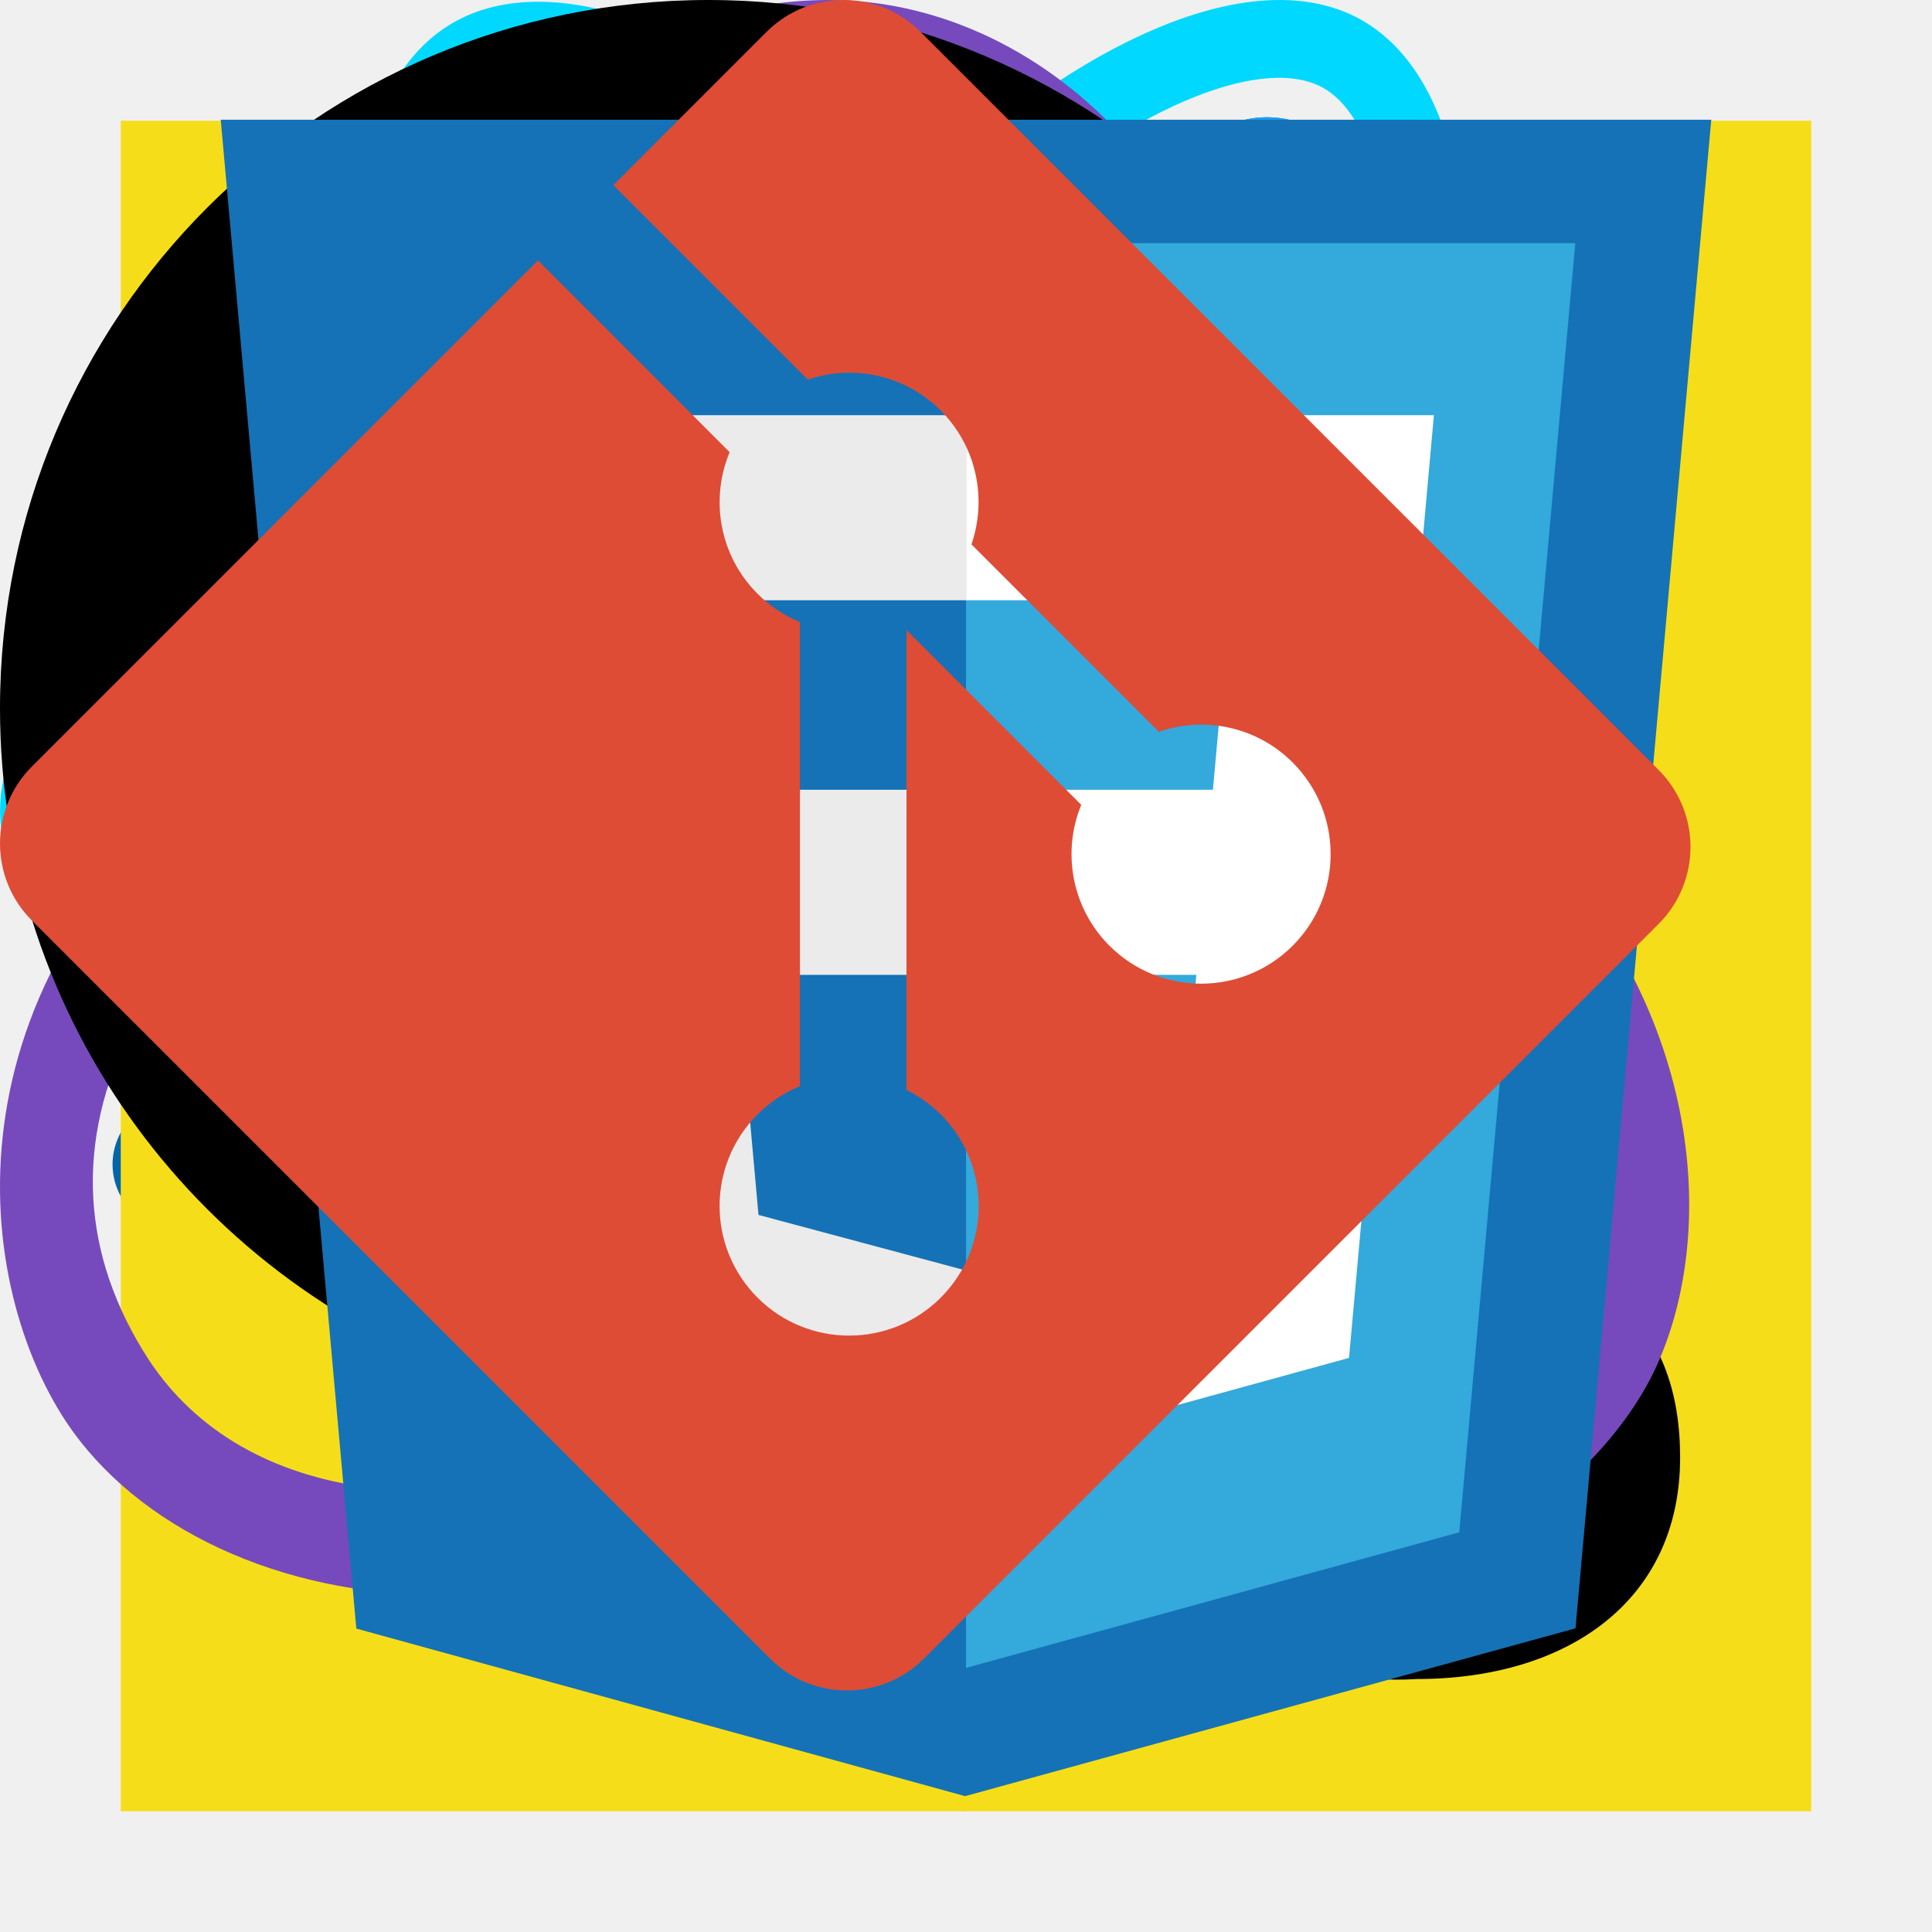
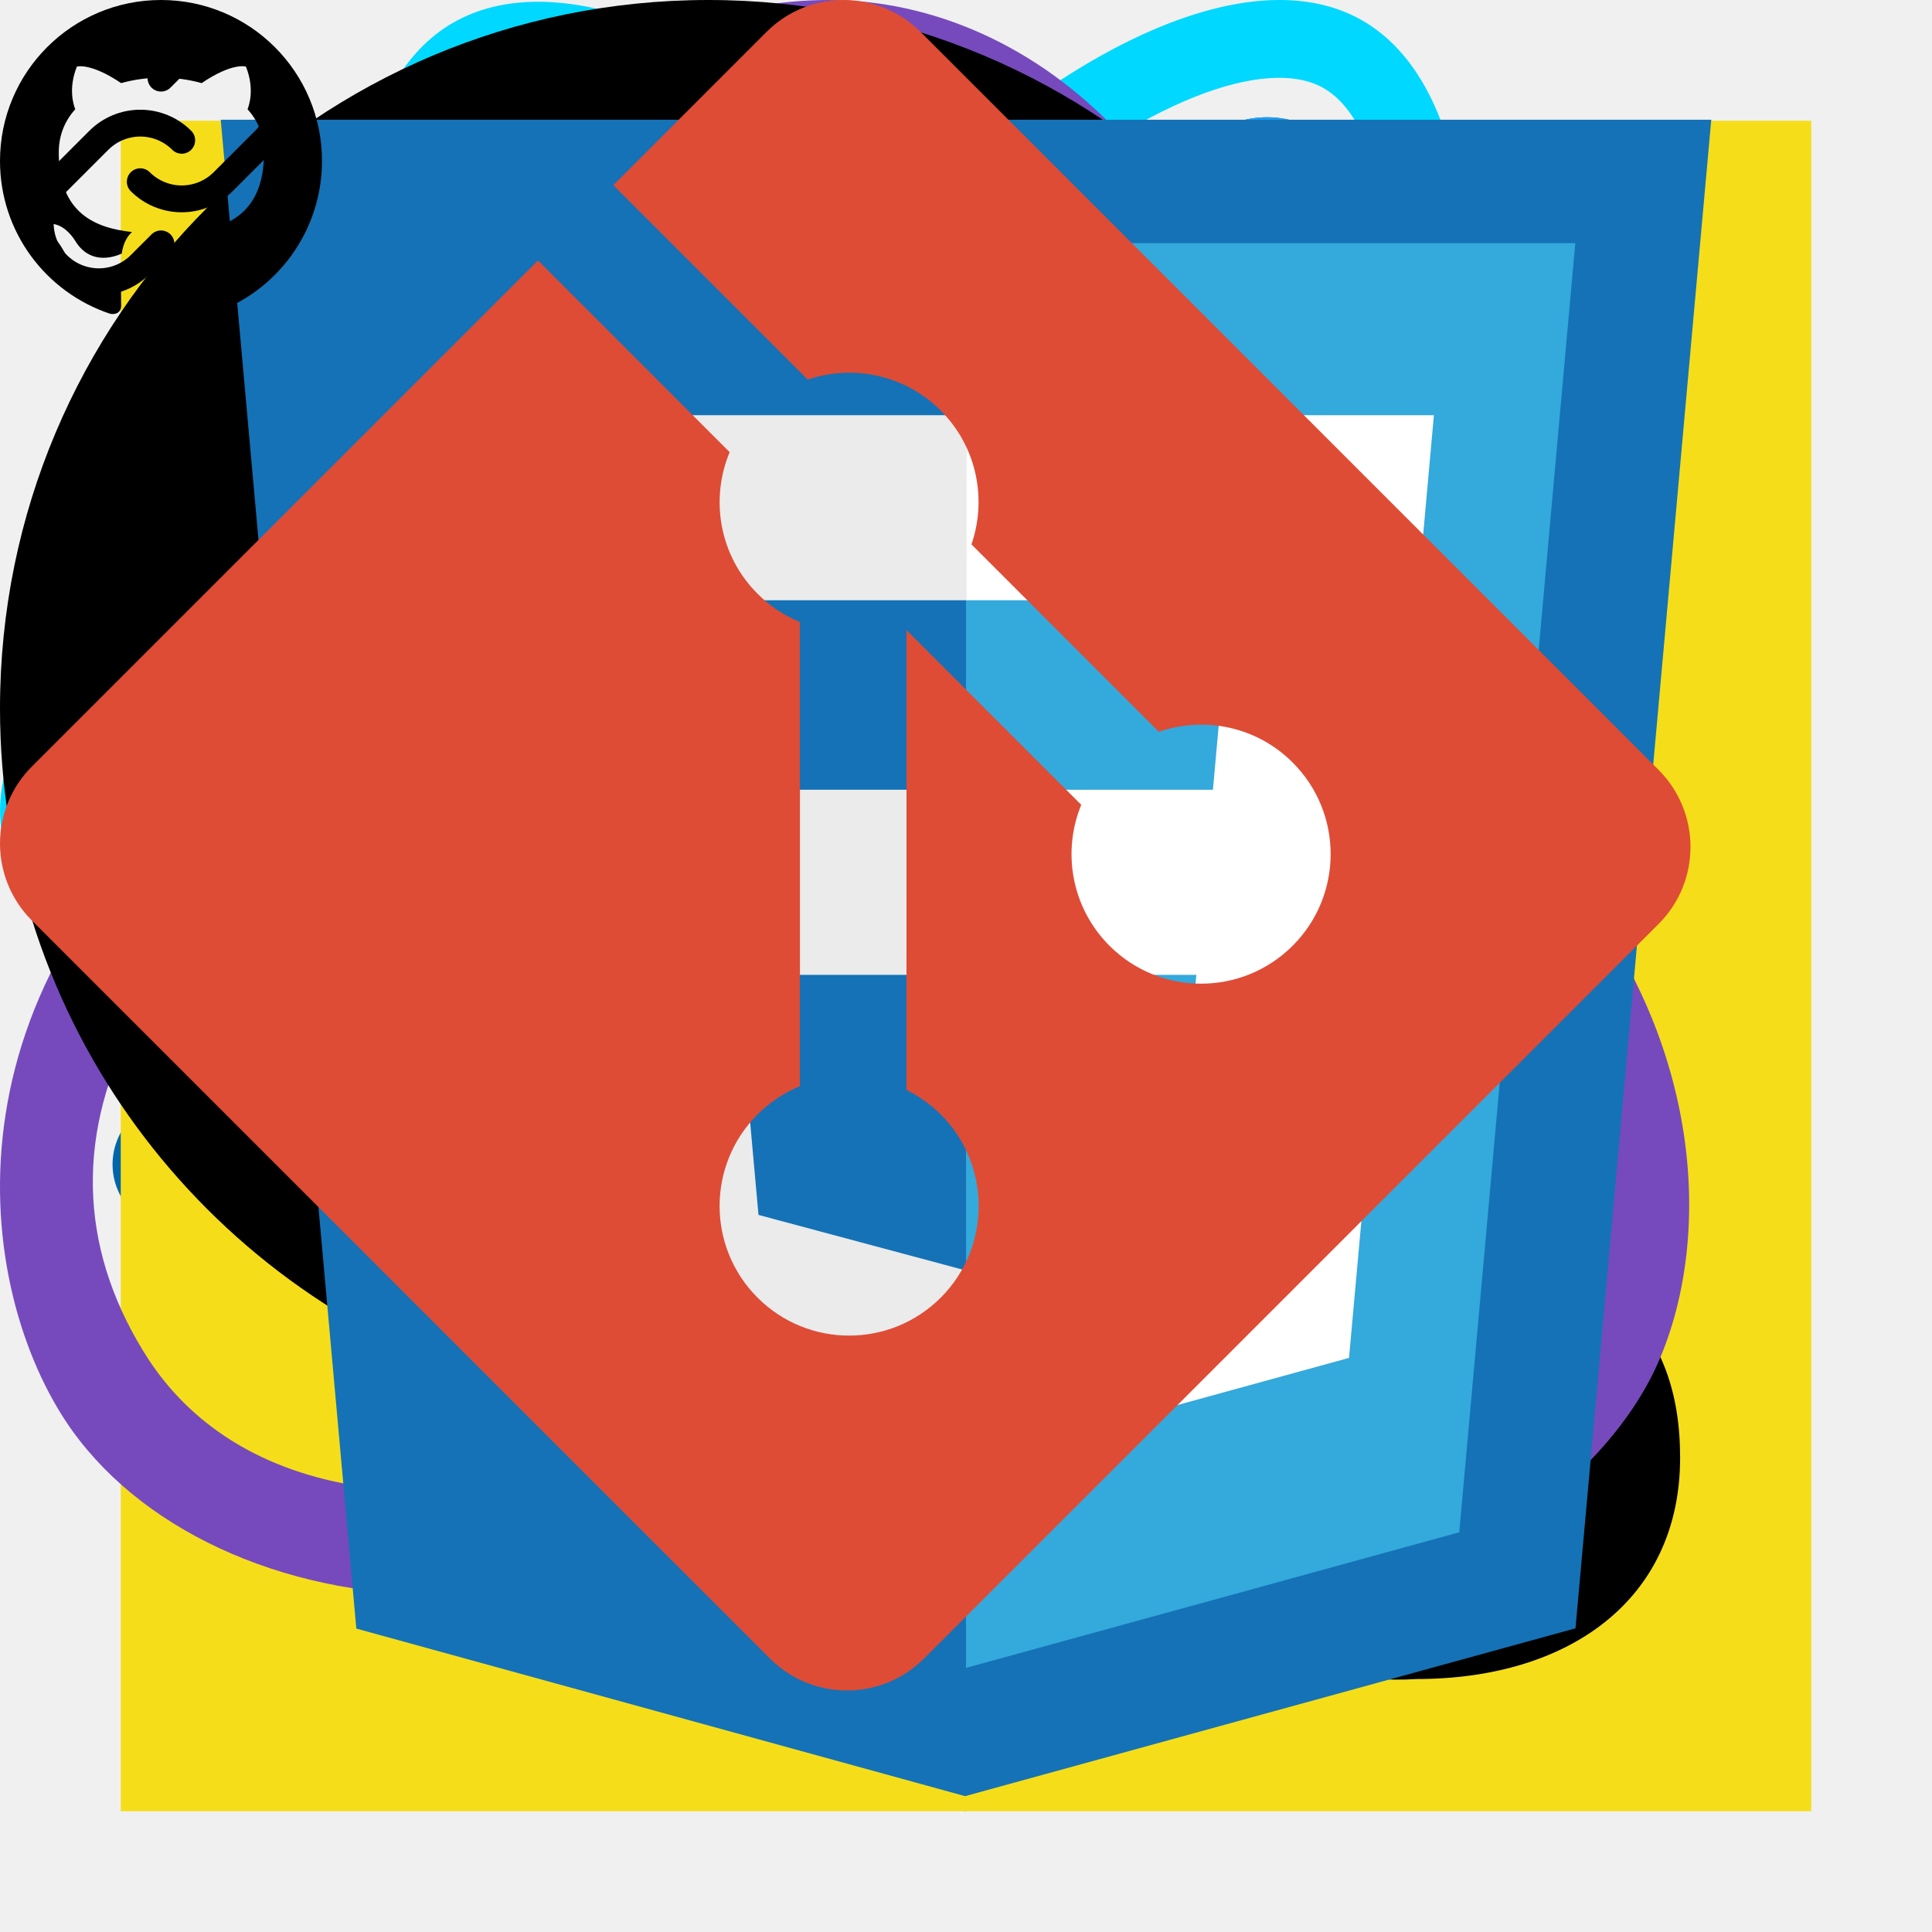
<svg xmlns="http://www.w3.org/2000/svg" width="120" height="120" viewBox="0 0 120 120" fill="none">
  <g id="css">
    <defs>
      <clipPath id="clip2_5710">
        <rect width="120" height="120" fill="white" fill-opacity="0" />
      </clipPath>
    </defs>
    <rect width="120" height="120" fill="#FFFFFF" fill-opacity="0" />
    <g clip-path="url(#clip2_5710)">
      <path d="M22.132 102.004L13.706 7.5L106.293 7.5L97.856 101.989L59.943 112.5L22.132 102.004Z" fill="#E44F26" fill-opacity="1" fill-rule="nonzero" />
      <path d="M60 104.468L90.638 95.974L97.845 15.229L60 15.229L60 104.468Z" fill="#F1662A" fill-opacity="1" fill-rule="nonzero" />
      <path d="M60 50.276L44.663 50.276L43.605 38.407L60 38.407L60 26.816L30.938 26.816L31.215 29.929L34.061 61.867L60 61.867L60 50.276ZM60 80.377L59.947 80.392L47.04 76.909L46.215 67.665L34.579 67.665L36.203 85.86L59.947 92.452L60 92.437L60 80.377Z" fill="#EBEBEB" fill-opacity="1" fill-rule="nonzero" />
      <path d="M59.959 50.276L59.959 61.867L74.231 61.867L72.889 76.901L59.959 80.389L59.959 92.449L83.723 85.86L83.895 83.902L86.618 53.389L86.903 50.276L59.959 50.276ZM59.959 26.816L59.959 38.407L87.957 38.407L88.189 35.805L88.718 29.929L88.995 26.816L59.959 26.816Z" fill="#FFFFFF" fill-opacity="1" fill-rule="nonzero" />
    </g>
  </g>
  <g id="vscode">
    <defs>
      <clipPath id="clip2_5696">
        <rect width="112" height="112" fill="white" fill-opacity="0" />
      </clipPath>
    </defs>
    <rect width="112" height="112" fill="#FFFFFF" fill-opacity="0" />
    <g clip-path="url(#clip2_5696)">
      <path d="M101.535 17.605L81.354 7.889C80.214 7.339 78.932 7.158 77.684 7.37C76.437 7.582 75.287 8.177 74.392 9.072L8.33 69.3C7.528 70.027 7.049 71.043 6.996 72.124C6.944 73.205 7.323 74.263 8.05 75.064C8.137 75.159 8.225 75.25 8.319 75.334L13.713 80.234C14.418 80.875 15.325 81.25 16.277 81.292C17.229 81.334 18.166 81.042 18.924 80.465L98.497 20.125C99.098 19.669 99.814 19.39 100.565 19.319C101.317 19.248 102.073 19.388 102.749 19.723C103.424 20.058 103.993 20.576 104.391 21.217C104.789 21.858 105 22.598 105 23.352L105 23.117C105 21.966 104.675 20.837 104.062 19.862C103.448 18.887 102.573 18.105 101.535 17.605Z" fill="#0065A9" fill-opacity="1" fill-rule="nonzero" />
      <path d="M101.535 94.395L81.354 104.115C80.214 104.662 78.932 104.843 77.685 104.631C76.438 104.419 75.287 103.825 74.392 102.932L8.33 42.7C7.528 41.973 7.049 40.957 6.996 39.876C6.944 38.795 7.323 37.737 8.05 36.935C8.137 36.841 8.225 36.75 8.319 36.666L13.713 31.766C14.418 31.122 15.328 30.746 16.282 30.704C17.236 30.662 18.175 30.956 18.935 31.535L98.497 91.875C99.098 92.331 99.814 92.61 100.565 92.681C101.317 92.752 102.073 92.612 102.749 92.277C103.424 91.942 103.993 91.424 104.391 90.783C104.789 90.142 105 89.403 105 88.648L105 88.9C104.996 90.049 104.669 91.173 104.056 92.145C103.444 93.117 102.57 93.897 101.535 94.395Z" fill="#007ACC" fill-opacity="1" fill-rule="nonzero" />
      <path d="M81.354 104.114C80.214 104.662 78.932 104.843 77.685 104.631C76.438 104.419 75.287 103.825 74.392 102.931C74.895 103.427 75.533 103.764 76.226 103.899C76.919 104.034 77.637 103.962 78.289 103.691C78.941 103.42 79.499 102.963 79.892 102.376C80.285 101.79 80.497 101.1 80.5 100.394L80.5 11.606C80.501 10.896 80.29 10.203 79.897 9.613C79.502 9.023 78.942 8.563 78.287 8.291C77.631 8.02 76.91 7.949 76.214 8.088C75.518 8.227 74.879 8.57 74.378 9.072C75.273 8.177 76.423 7.582 77.67 7.37C78.917 7.157 80.2 7.337 81.34 7.885L101.517 17.587C102.559 18.084 103.438 18.866 104.054 19.841C104.67 20.817 104.998 21.946 105 23.1L105 88.9C105 90.053 104.675 91.182 104.061 92.158C103.448 93.134 102.571 93.917 101.531 94.416L81.354 104.114Z" fill="#1F9CF0" fill-opacity="1" fill-rule="nonzero" />
    </g>
  </g>
  <g id="js">
    <defs>
      <clipPath id="clip2_5700">
        <rect width="120" height="120" fill="white" fill-opacity="0" />
      </clipPath>
    </defs>
    <rect width="120" height="120" fill="#FFFFFF" fill-opacity="0" />
    <g clip-path="url(#clip2_5700)">
      <path d="M7.5 7.5L112.5 7.5L112.5 112.5L7.5 112.5L7.5 7.5Z" fill="#F5DE19" fill-opacity="1" fill-rule="nonzero" />
      <path d="M78.034 89.531C78.928 91.349 80.318 92.876 82.043 93.938C83.769 94.999 85.758 95.552 87.784 95.531C91.871 95.531 94.485 93.487 94.485 90.656C94.485 87.281 91.8 86.074 87.3 84.105L84.832 83.047C77.707 80.014 72.982 76.215 72.982 68.183C72.982 60.784 78.607 55.148 87.431 55.148C90.288 54.941 93.142 55.581 95.637 56.986C98.133 58.391 100.159 60.499 101.464 63.049L93.75 67.98C93.248 66.716 92.373 65.635 91.242 64.879C90.11 64.124 88.776 63.73 87.416 63.75C86.823 63.691 86.224 63.755 85.657 63.94C85.09 64.125 84.568 64.427 84.123 64.824C83.679 65.222 83.323 65.709 83.077 66.252C82.831 66.795 82.701 67.384 82.695 67.98C82.695 70.939 84.529 72.139 88.763 73.98L91.23 75.037C99.615 78.634 104.355 82.297 104.355 90.536C104.355 99.42 97.376 104.287 88.005 104.287C84.354 104.52 80.713 103.691 77.522 101.901C74.332 100.11 71.727 97.434 70.024 94.196L78.034 89.531ZM43.178 90.386C44.726 93.135 46.136 95.46 49.526 95.46C52.766 95.46 54.814 94.192 54.814 89.261L54.814 55.71L64.68 55.71L64.68 89.392C64.68 99.608 58.68 104.258 49.946 104.258C46.859 104.426 43.793 103.657 41.151 102.051C38.51 100.444 36.416 98.076 35.145 95.257L43.178 90.386Z" fill="#000000" fill-opacity="1" fill-rule="nonzero" />
    </g>
  </g>
  <g id="react">
    <defs>
      <clipPath id="clip2_5687">
        <rect width="100" height="100" fill="white" fill-opacity="0" />
      </clipPath>
    </defs>
    <rect width="100" height="100" fill="#FFFFFF" fill-opacity="0" />
    <g clip-path="url(#clip2_5687)">
      <path d="M92.906 32.703C91.703 32.289 90.49 31.905 89.269 31.552C89.474 30.711 89.663 29.879 89.83 29.062C92.584 15.648 90.784 4.842 84.636 1.284C78.742 -2.127 69.102 1.429 59.366 9.933C58.406 10.773 57.468 11.637 56.552 12.524C55.939 11.934 55.315 11.355 54.68 10.789C44.477 1.696 34.249 -2.136 28.108 1.432C22.219 4.854 20.475 15.013 22.954 27.725C23.2 28.984 23.479 30.237 23.789 31.482C22.341 31.895 20.944 32.334 19.607 32.802C7.644 36.988 0.005 43.548 0.005 50.353C0.005 57.381 8.206 64.43 20.666 68.704C21.676 69.049 22.695 69.369 23.721 69.663C23.387 71.004 23.092 72.354 22.834 73.711C20.471 86.203 22.316 96.122 28.189 99.522C34.255 103.033 44.437 99.425 54.351 90.727C55.154 90.02 55.94 89.292 56.708 88.546C57.7 89.507 58.719 90.439 59.763 91.343C69.366 99.636 78.85 102.985 84.718 99.576C90.778 96.055 92.748 85.399 90.191 72.436C89.989 71.42 89.763 70.409 89.513 69.405C90.228 69.192 90.93 68.973 91.614 68.746C104.567 64.438 112.995 57.475 112.995 50.353C112.995 43.523 105.109 36.919 92.906 32.703ZM90.096 64.147C89.478 64.352 88.844 64.55 88.198 64.743C86.768 60.2 84.839 55.368 82.477 50.376C84.731 45.504 86.586 40.734 87.976 36.22C89.132 36.556 90.253 36.91 91.335 37.283C101.791 40.896 108.168 46.237 108.168 50.353C108.168 54.737 101.281 60.428 90.096 64.147ZM85.456 73.376C86.586 79.109 86.748 84.291 85.999 88.344C85.326 91.984 83.973 94.411 82.299 95.384C78.738 97.453 71.124 94.764 62.911 87.671C61.94 86.83 60.993 85.963 60.07 85.07C63.254 81.576 66.436 77.513 69.541 73.001C75.003 72.514 80.164 71.719 84.844 70.633C85.069 71.543 85.273 72.457 85.456 73.376ZM38.526 95.026C35.047 96.259 32.276 96.295 30.601 95.325C27.037 93.262 25.555 85.298 27.576 74.615C27.816 73.353 28.092 72.097 28.401 70.85C33.029 71.878 38.152 72.617 43.627 73.062C46.754 77.478 50.028 81.536 53.327 85.089C52.626 85.77 51.908 86.434 51.174 87.079C46.79 90.925 42.397 93.654 38.526 95.026ZM22.227 64.12C16.718 62.23 12.168 59.774 9.049 57.093C6.247 54.685 4.832 52.293 4.832 50.353C4.832 46.223 10.966 40.956 21.196 37.377C22.438 36.942 23.737 36.533 25.085 36.148C26.5 40.764 28.354 45.59 30.593 50.471C28.325 55.423 26.444 60.327 25.016 64.997C24.08 64.728 23.15 64.435 22.227 64.12ZM27.691 26.795C25.567 15.903 26.977 7.687 30.527 5.625C34.307 3.429 42.665 6.56 51.475 14.412C52.05 14.925 52.615 15.448 53.171 15.982C49.888 19.52 46.644 23.548 43.545 27.937C38.231 28.431 33.145 29.225 28.468 30.289C28.179 29.131 27.92 27.966 27.691 26.795L27.691 26.795ZM76.43 38.874C75.325 36.959 74.18 35.068 72.994 33.202C76.599 33.66 80.053 34.267 83.297 35.01C82.323 38.142 81.109 41.417 79.681 44.775C78.636 42.787 77.552 40.819 76.43 38.874ZM56.554 19.444C58.781 21.865 61.01 24.568 63.203 27.5C58.754 27.289 54.298 27.288 49.849 27.498C52.044 24.592 54.293 21.893 56.554 19.444ZM36.551 38.907C35.442 40.837 34.379 42.792 33.361 44.771C31.956 41.425 30.753 38.135 29.771 34.958C32.995 34.234 36.433 33.643 40.015 33.194C38.816 35.07 37.661 36.975 36.551 38.907L36.551 38.907ZM40.118 67.857C36.417 67.442 32.927 66.881 29.704 66.177C30.702 62.943 31.931 59.583 33.367 56.165C34.389 58.146 35.456 60.102 36.57 62.033C37.715 64.017 38.9 65.961 40.118 67.857ZM56.688 81.603C54.399 79.126 52.118 76.385 49.889 73.437C52.053 73.522 54.258 73.566 56.5 73.566C58.803 73.566 61.08 73.514 63.321 73.414C61.12 76.414 58.899 79.159 56.688 81.603ZM79.726 55.991C81.237 59.446 82.51 62.788 83.52 65.967C80.244 66.717 76.707 67.321 72.98 67.77C74.175 65.87 75.331 63.946 76.449 62C77.586 60.021 78.678 58.018 79.726 55.991ZM72.268 59.579C70.556 62.563 68.749 65.491 66.847 68.357C63.404 68.602 59.952 68.723 56.5 68.722C52.984 68.722 49.563 68.612 46.27 68.397C44.319 65.538 42.477 62.605 40.747 59.606L40.748 59.606C39.026 56.622 37.417 53.574 35.926 50.468C37.414 47.362 39.017 44.312 40.733 41.327L40.732 41.327C42.447 38.341 44.275 35.421 46.211 32.573C49.571 32.318 53.017 32.185 56.499 32.185L56.5 32.185C59.998 32.185 63.449 32.319 66.808 32.576C68.724 35.419 70.54 38.329 72.252 41.301C73.974 44.28 75.598 47.315 77.123 50.4C75.614 53.517 73.994 56.578 72.268 59.579ZM82.225 5.481C86.008 7.671 87.48 16.502 85.103 28.084C84.951 28.823 84.781 29.576 84.596 30.339C79.907 29.253 74.817 28.445 69.487 27.943C66.383 23.506 63.166 19.472 59.936 15.979C60.782 15.16 61.649 14.363 62.535 13.587C70.877 6.301 78.673 3.425 82.225 5.481ZM56.5 40.226C62.072 40.226 66.59 44.76 66.59 50.353C66.59 55.946 62.072 60.479 56.5 60.479C50.928 60.479 46.41 55.946 46.41 50.353C46.41 44.76 50.928 40.226 56.5 40.226Z" fill="#00D8FF" fill-opacity="1" fill-rule="nonzero" />
    </g>
  </g>
  <g id="redux">
    <path id="Vector" d="M72.697 69.563C76.569 69.162 79.506 65.824 79.373 61.818C79.239 57.813 75.901 54.609 71.896 54.609L71.629 54.609C67.49 54.742 64.286 58.214 64.419 62.352C64.553 64.355 65.354 66.091 66.555 67.293C62.016 76.239 55.073 82.781 44.659 88.255C37.583 91.993 30.24 93.329 22.897 92.394C16.889 91.593 12.216 88.923 9.278 84.516C5.006 77.974 4.606 70.897 8.211 63.821C10.748 58.748 14.752 55.009 17.289 53.14C16.755 51.404 15.954 48.467 15.554 46.331C-3.806 60.35 -1.803 79.309 4.072 88.255C8.478 94.931 17.423 99.07 27.303 99.07C29.973 99.07 32.643 98.803 35.313 98.136C52.403 94.797 65.354 84.65 72.697 69.563ZM96.196 53.007C86.048 41.123 71.095 34.581 54.005 34.581L51.869 34.581C50.668 32.178 48.131 30.575 45.327 30.575L45.06 30.575C40.921 30.709 37.717 34.18 37.85 38.32C37.984 42.325 41.322 45.529 45.327 45.529L45.594 45.529C48.531 45.396 51.068 43.527 52.136 40.99L54.539 40.99C64.686 40.99 74.299 43.927 82.978 49.668C89.653 54.075 94.46 59.816 97.13 66.759C99.4 72.366 99.266 77.841 96.863 82.514C93.124 89.59 86.85 93.462 78.572 93.462C73.231 93.462 68.158 91.86 65.487 90.658C64.019 91.993 61.348 94.129 59.479 95.465C65.221 98.135 71.095 99.604 76.702 99.604C89.52 99.604 98.999 92.528 102.604 85.451C106.476 77.707 106.208 64.355 96.196 53.007ZM28.371 71.832C28.504 75.838 31.842 79.042 35.848 79.042L36.115 79.042C40.254 78.909 43.458 75.437 43.324 71.298C43.191 67.292 39.853 64.088 35.848 64.088L35.581 64.088C35.313 64.088 34.913 64.088 34.646 64.221C29.172 55.142 26.902 45.262 27.704 34.581C28.237 26.57 30.908 19.627 35.581 13.885C39.452 8.945 46.929 6.542 52.003 6.409C66.155 6.141 72.163 23.766 72.564 30.842C74.299 31.243 77.237 32.178 79.239 32.845C77.637 11.216 64.286 0 51.469 0C39.452 0 28.371 8.679 23.965 21.496C17.823 38.587 21.829 55.009 29.305 67.96C28.638 68.895 28.237 70.364 28.371 71.832L28.371 71.832Z" fill="#764ABC" fill-opacity="1" fill-rule="nonzero" />
  </g>
  <g id="github">
    <path id="Vector" d="M44 0C19.69 0 0 19.69 0 44C0 63.47 12.595 79.915 30.085 85.745C32.285 86.13 33.11 84.81 33.11 83.655C33.11 82.61 33.055 79.145 33.055 75.46C22 77.495 19.14 72.765 18.26 70.29C17.765 69.025 15.62 65.12 13.75 64.075C12.21 63.25 10.01 61.215 13.695 61.16C17.16 61.105 19.635 64.35 20.46 65.67C24.42 72.325 30.745 70.455 33.275 69.3C33.66 66.44 34.815 64.515 36.08 63.415C26.29 62.315 16.06 58.52 16.06 41.69C16.06 36.905 17.765 32.945 20.57 29.865C20.13 28.765 18.59 24.255 21.01 18.205C21.01 18.205 24.695 17.05 33.11 22.715C36.63 21.725 40.37 21.23 44.11 21.23C47.85 21.23 51.59 21.725 55.11 22.715C63.525 16.995 67.21 18.205 67.21 18.205C69.63 24.255 68.09 28.765 67.65 29.865C70.455 32.945 72.16 36.85 72.16 41.69C72.16 58.575 61.875 62.315 52.085 63.415C53.68 64.79 55.055 67.43 55.055 71.555C55.055 77.44 55 82.17 55 83.655C55 84.81 55.825 86.185 58.025 85.745C66.76 82.796 74.35 77.182 79.727 69.694C85.104 62.205 87.997 53.219 88 44C88 19.69 68.31 0 44 0Z" fill="#000000" fill-opacity="1" fill-rule="evenodd" />
  </g>
  <g id="html">
    <defs>
      <clipPath id="clip2_5703">
        <rect width="120" height="119" fill="white" fill-opacity="0" />
      </clipPath>
    </defs>
    <rect width="120" height="119" fill="#FFFFFF" fill-opacity="0" />
    <g clip-path="url(#clip2_5703)">
      <path d="M22.132 101.154L13.71 7.438L106.29 7.438L97.856 101.139L59.944 111.562L22.132 101.154Z" fill="#1572B6" fill-opacity="1" fill-rule="nonzero" />
      <path d="M60 103.597L90.638 95.174L97.845 15.102L60 15.102L60 103.597Z" fill="#33A9DC" fill-opacity="1" fill-rule="nonzero" />
      <path d="M60 49.054L75.337 49.054L76.395 37.284L60 37.284L60 25.79L89.062 25.79L88.785 28.872L85.939 60.549L60 60.549L60 49.054Z" fill="#FFFFFF" fill-opacity="1" fill-rule="nonzero" />
      <path d="M60.071 78.904L60.019 78.919L47.111 75.461L46.286 66.294L34.65 66.294L36.273 84.341L60.015 90.879L60.071 90.864L60.071 78.904Z" fill="#EBEBEB" fill-opacity="1" fill-rule="nonzero" />
      <path d="M74.351 60.062L72.956 75.453L60.03 78.912L60.03 90.871L83.79 84.341L83.966 82.4L85.98 60.062L74.351 60.062Z" fill="#FFFFFF" fill-opacity="1" fill-rule="nonzero" />
      <path d="M60.041 25.79L60.041 37.284L32.044 37.284L31.811 34.7L31.282 28.872L31.005 25.79L60.041 25.79ZM60 49.054L60 60.549L47.253 60.549L47.021 57.964L46.496 52.137L46.219 49.054L60 49.054Z" fill="#EBEBEB" fill-opacity="1" fill-rule="nonzero" />
    </g>
  </g>
  <g id="git">
    <defs>
      <clipPath id="clip2_5685">
        <rect width="105" height="105" fill="white" fill-opacity="0" />
      </clipPath>
    </defs>
    <rect width="105" height="105" fill="#FFFFFF" fill-opacity="0" />
    <g clip-path="url(#clip2_5685)">
      <path d="M103.02 47.822L57.176 1.98C54.537 -0.66 50.255 -0.66 47.613 1.98L38.094 11.5L50.17 23.576C52.976 22.628 56.194 23.264 58.431 25.501C60.679 27.753 61.31 30.998 60.339 33.813L71.978 45.452C74.793 44.482 78.042 45.109 80.291 47.362C83.434 50.504 83.434 55.596 80.291 58.74C77.147 61.884 72.055 61.884 68.909 58.74C66.545 56.373 65.961 52.901 67.158 49.989L56.305 39.135L56.303 67.697C57.09 68.086 57.809 68.6 58.431 69.219C61.574 72.361 61.574 77.453 58.431 80.6C55.287 83.742 50.193 83.742 47.053 80.6C43.91 77.453 43.91 72.361 47.053 69.219C47.807 68.466 48.702 67.869 49.687 67.463L49.687 38.635C48.7 38.232 47.805 37.635 47.053 36.879C44.672 34.501 44.1 31.007 45.32 28.083L33.416 16.177L1.981 47.61C-0.66 50.252 -0.66 54.535 1.981 57.175L47.826 103.018C50.465 105.658 54.746 105.658 57.389 103.018L103.019 57.388C105.66 54.747 105.66 50.462 103.019 47.822L103.02 47.822Z" fill="#DE4C36" fill-opacity="1" fill-rule="nonzero" />
    </g>
  </g>
+   <g id="chain">
+     <defs>
+       <clipPath id="clip4537_858">
+         <rect id="akar-icons:link-chain" width="20" height="20" fill="white" fill-opacity="0" />
+       </clipPath>
+     </defs>
+     <rect id="akar-icons:link-chain" width="20" height="20" fill="#FFFFFF" fill-opacity="0" />
+     <g clip-path="url(#clip4537_858)">
+       <path id="Vector" d="M11.287 8.713C10.604 8.031 9.678 7.648 8.713 7.648C7.748 7.648 6.823 8.031 6.14 8.713L3.566 11.287C2.883 11.969 2.5 12.895 2.5 13.86C2.5 14.826 2.883 15.752 3.566 16.434C4.249 17.117 5.174 17.5 6.14 17.5C7.105 17.5 8.031 17.117 8.713 16.434L10 15.148" stroke="#000000" stroke-opacity="1" stroke-width="1.667" stroke-linejoin="round" stroke-linecap="round" />
+       <path id="Vector" d="M8.713 11.287C9.396 11.969 10.322 12.352 11.287 12.352C12.252 12.352 13.178 11.969 13.86 11.287L16.434 8.713C17.117 8.031 17.5 7.105 17.5 6.14C17.5 5.174 17.117 4.248 16.434 3.566C15.752 2.883 14.826 2.5 13.86 2.5C12.895 2.5 11.969 2.883 11.287 3.566L10 4.853" stroke="#000000" stroke-opacity="1" stroke-width="1.667" stroke-linejoin="round" stroke-linecap="round" />
+     </g>
+   </g>
+   <g id="gitIcon">
+     <path id="Vector" d="M10 0C4.475 0 0 4.475 0 10C0 14.425 2.862 18.163 6.837 19.488C7.337 19.575 7.525 19.275 7.525 19.012C7.525 18.775 7.513 17.988 7.513 17.15C5 17.613 4.35 16.538 4.15 15.975C4.038 15.688 3.55 14.8 3.125 14.562C2.775 14.375 2.275 13.912 3.112 13.9C3.9 13.887 4.462 14.625 4.65 14.925C5.55 16.438 6.987 16.012 7.562 15.75C7.65 15.1 7.913 14.662 8.2 14.412C5.975 14.162 3.65 13.3 3.65 9.475C3.65 8.387 4.038 7.488 4.675 6.787C4.575 6.537 4.225 5.512 4.775 4.137C4.775 4.137 5.612 3.875 7.525 5.162C8.325 4.938 9.175 4.825 10.025 4.825C10.875 4.825 11.725 4.938 12.525 5.162C14.438 3.863 15.275 4.137 15.275 4.137C15.825 5.512 15.475 6.537 15.375 6.787C16.013 7.488 16.4 8.375 16.4 9.475C16.4 13.312 14.062 14.162 11.837 14.412C12.2 14.725 12.513 15.325 12.513 16.262C12.513 17.6 12.5 18.675 12.5 19.012C12.5 19.275 12.688 19.587 13.188 19.488C15.173 18.817 16.898 17.541 18.12 15.839C19.342 14.138 20 12.095 20 10C20 4.475 15.525 0 10 0Z" fill="#000000" fill-opacity="1" fill-rule="evenodd" />
+   </g>
</svg>
